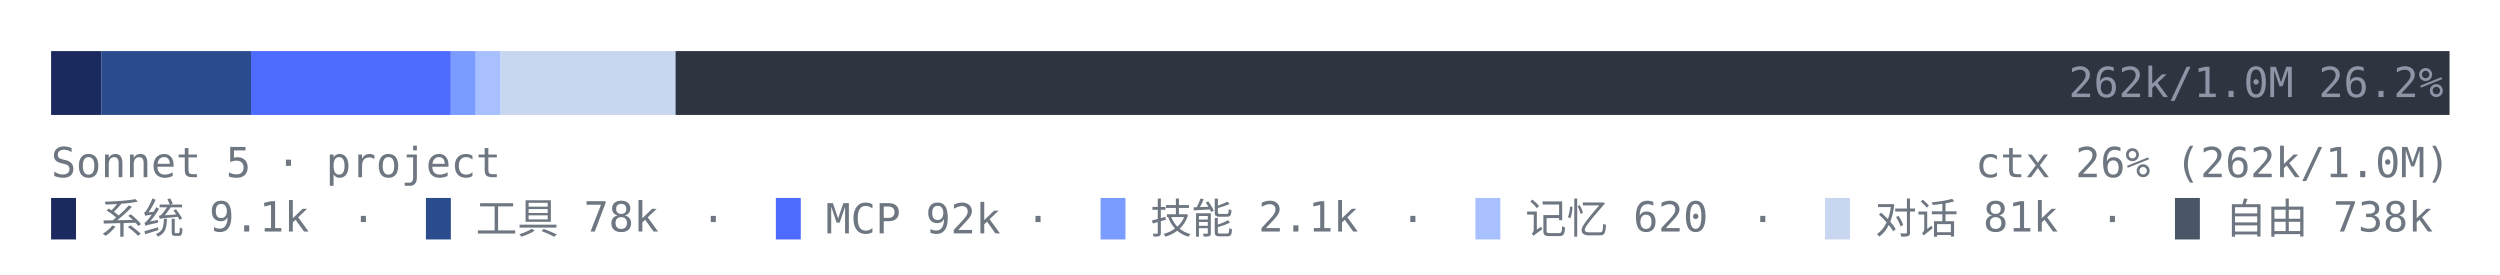
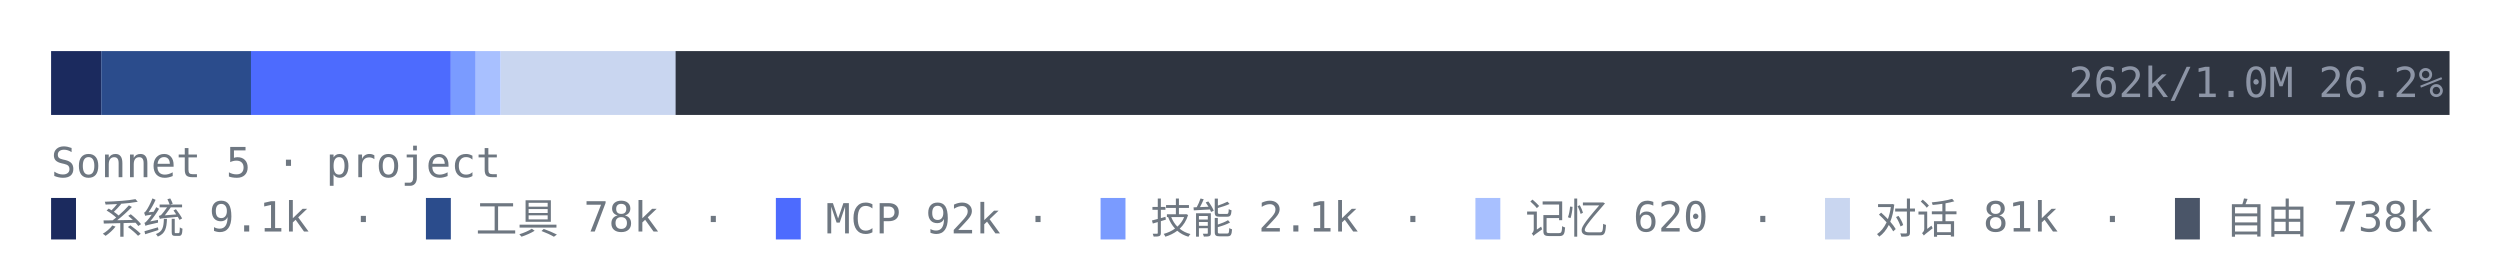
<svg xmlns="http://www.w3.org/2000/svg" width="783" height="86" viewBox="0 0 783 86" font-family="ui-monospace, SFMono-Regular, Menlo, Consolas, monospace" font-size="13">
  <rect x="16.0" y="16" width="15.7" height="20" fill="#1b2a5e" />
  <rect x="31.7" y="16" width="47.0" height="20" fill="#2b4c8c" />
  <rect x="78.6" y="16" width="62.6" height="20" fill="#4d6bfe" />
  <rect x="141.2" y="16" width="7.8" height="20" fill="#7a9bff" />
  <rect x="149.0" y="16" width="7.8" height="20" fill="#a8c0ff" />
  <rect x="156.9" y="16" width="54.8" height="20" fill="#c9d6f0" />
  <rect x="211.6" y="16" width="555.6" height="20" fill="#2e3440" />
  <text x="647.9" y="30.4" fill="#8d95a6" xml:space="preserve">262k/1.0M 26.2%</text>
-   <text x="16" y="55.5" fill="#6e7781" xml:space="preserve">Sonnet 5 · project                                                           ctx 26% (262k/1.0M)</text>
+   <text x="16" y="55.5" fill="#6e7781" xml:space="preserve">Sonnet 5 · project</text>
  <rect x="16.0" y="62.0" width="7.8" height="13" fill="#1b2a5e" />
  <text x="31.7" y="73.1" fill="#6e7781" xml:space="preserve">系统 9.1k</text>
  <text x="109.9" y="73.1" fill="#6e7781" xml:space="preserve">· </text>
  <rect x="133.4" y="62.0" width="7.8" height="13" fill="#2b4c8c" />
  <text x="149.0" y="73.1" fill="#6e7781" xml:space="preserve">工具 78k</text>
  <text x="219.5" y="73.1" fill="#6e7781" xml:space="preserve">· </text>
  <rect x="243.0" y="62.0" width="7.8" height="13" fill="#4d6bfe" />
  <text x="258.6" y="73.1" fill="#6e7781" xml:space="preserve">MCP 92k</text>
  <text x="321.2" y="73.1" fill="#6e7781" xml:space="preserve">· </text>
  <rect x="344.7" y="62.0" width="7.8" height="13" fill="#7a9bff" />
  <text x="360.3" y="73.1" fill="#6e7781" xml:space="preserve">技能 2.1k</text>
  <text x="438.6" y="73.1" fill="#6e7781" xml:space="preserve">· </text>
  <rect x="462.1" y="62.0" width="7.8" height="13" fill="#a8c0ff" />
  <text x="477.7" y="73.1" fill="#6e7781" xml:space="preserve">记忆 620</text>
  <text x="548.2" y="73.1" fill="#6e7781" xml:space="preserve">· </text>
  <rect x="571.6" y="62.0" width="7.8" height="13" fill="#c9d6f0" />
  <text x="587.3" y="73.1" fill="#6e7781" xml:space="preserve">对话 81k</text>
  <text x="657.7" y="73.1" fill="#6e7781" xml:space="preserve">· </text>
  <rect x="681.2" y="62.0" width="7.8" height="13" fill="#4a5568" />
  <text x="696.9" y="73.1" fill="#6e7781" xml:space="preserve">自由 738k</text>
</svg>
